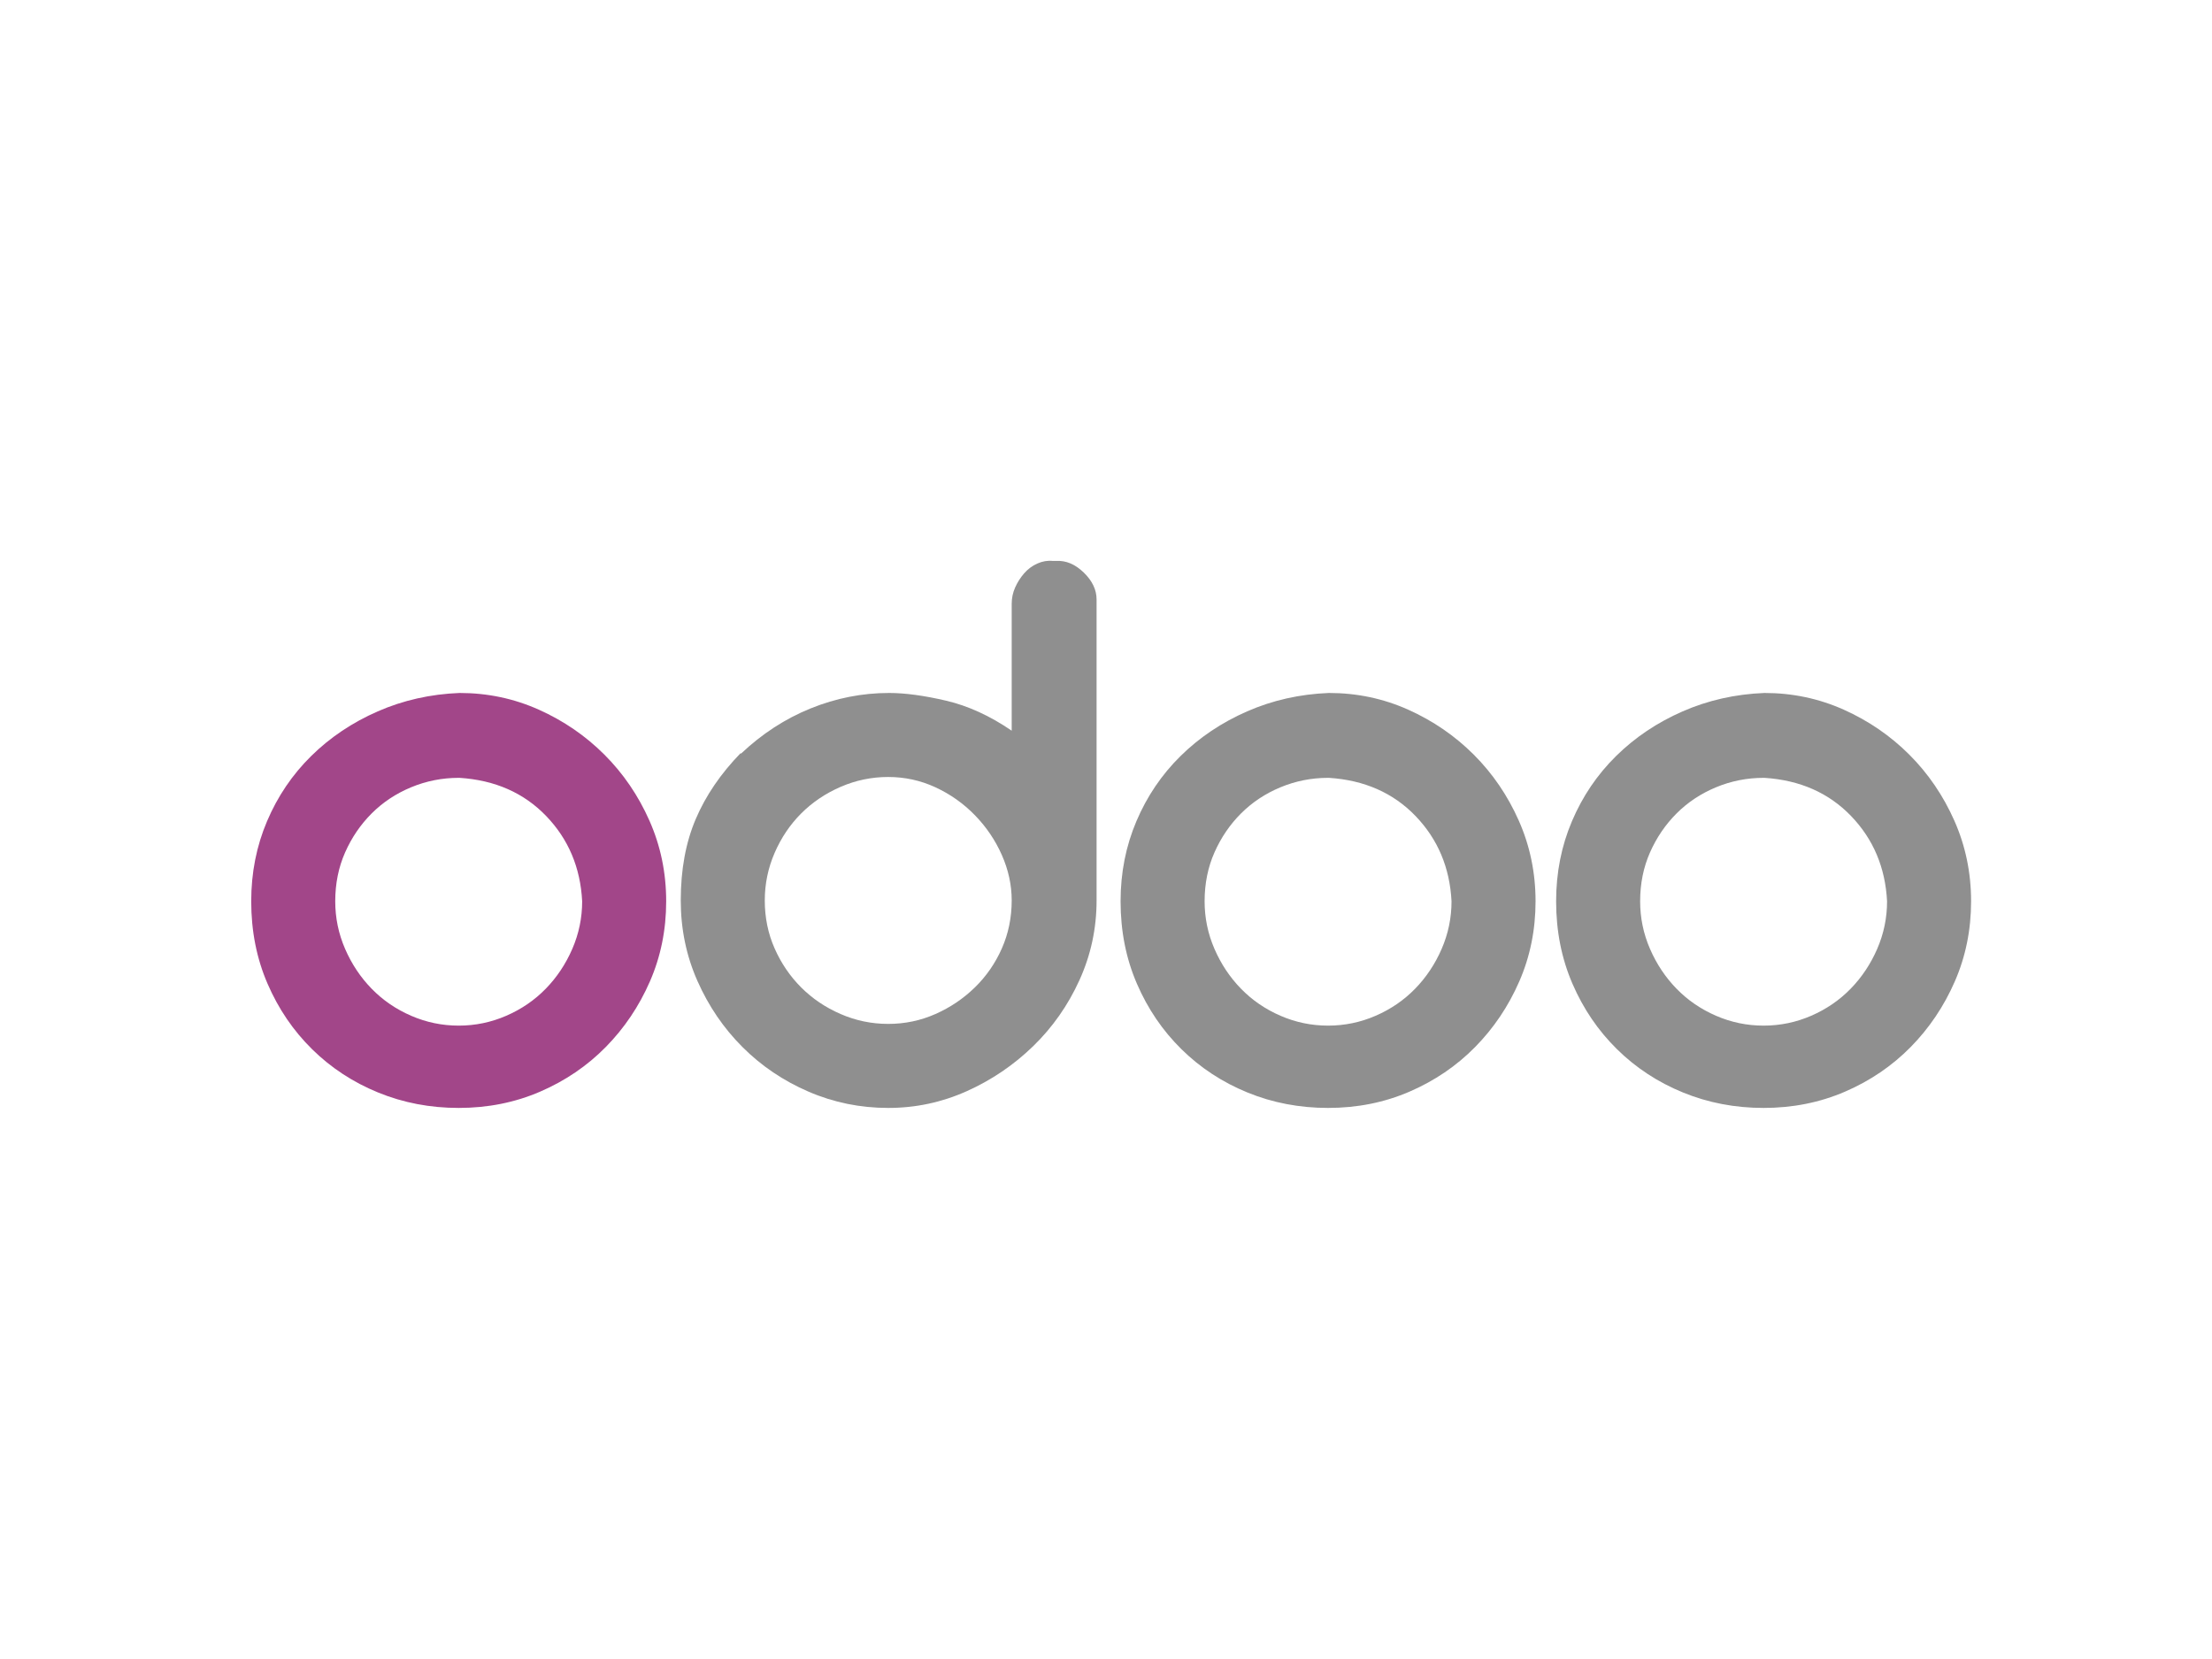
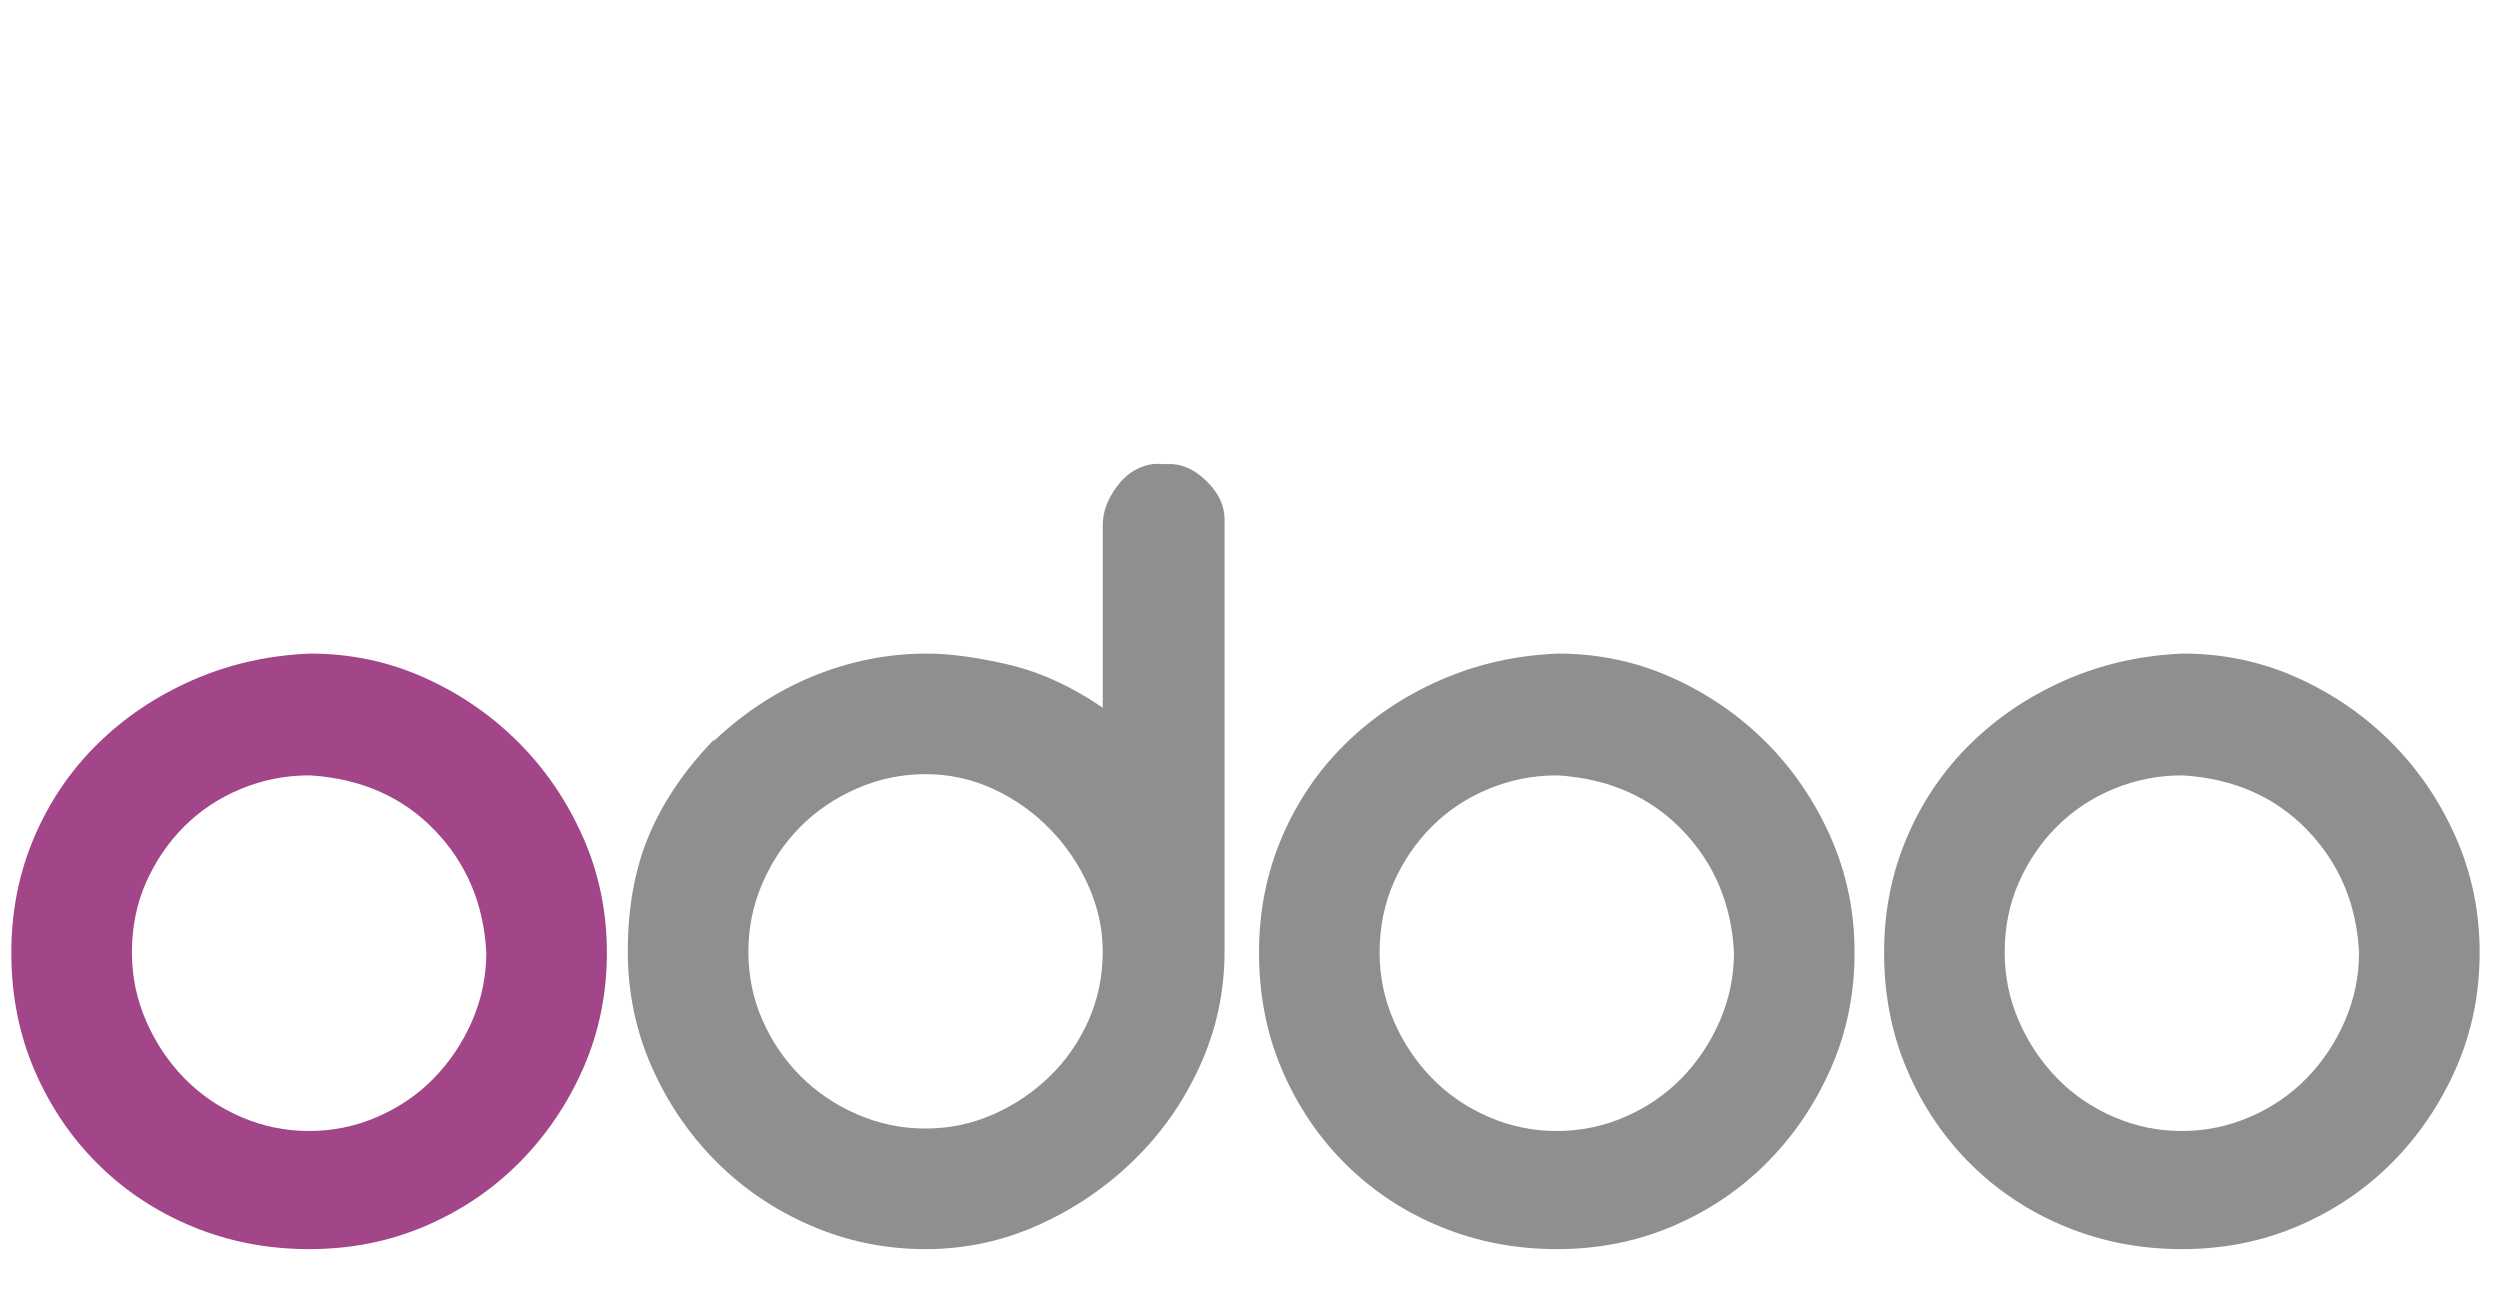
- <svg xmlns="http://www.w3.org/2000/svg" version="1.1" id="Layer_1" x="0px" y="0px" width="800px" height="600px" viewBox="0 0 800 600" enable-background="new 0 0 800 600" xml:space="preserve">
-   <g>
-     <path fill="#A24689" d="M166.205,250.621c10.126,0,19.689,2.016,28.683,6.046c8.992,4.031,16.898,9.458,23.721,16.279   c6.821,6.822,12.248,14.782,16.279,23.876c4.031,9.1,6.046,18.813,6.046,29.147c0,10.34-1.967,20.001-5.891,28.993   c-3.93,8.992-9.254,16.899-15.97,23.721c-6.72,6.821-14.627,12.199-23.721,16.124c-9.099,3.93-18.915,5.892-29.458,5.892   c-10.339,0-20.053-1.86-29.147-5.581c-9.099-3.722-17.054-8.939-23.876-15.659c-6.821-6.716-12.199-14.622-16.124-23.722   c-3.929-9.094-5.892-19.017-5.892-29.768c0-10.334,1.909-20,5.736-28.992c3.823-8.992,9.147-16.846,15.97-23.565   c6.821-6.716,14.83-12.094,24.031-16.124C145.788,253.257,155.662,251.037,166.205,250.621z M165.895,281.318   c-5.998,0-11.734,1.139-17.209,3.411c-5.479,2.277-10.232,5.427-14.264,9.458c-4.031,4.03-7.238,8.735-9.612,14.108   c-2.379,5.378-3.566,11.27-3.566,17.674c0,5.998,1.188,11.735,3.566,17.21c2.374,5.479,5.581,10.286,9.612,14.419   c4.031,4.137,8.784,7.393,14.264,9.767c5.475,2.379,11.211,3.566,17.209,3.566c5.993,0,11.73-1.188,17.21-3.566   c5.475-2.374,10.232-5.63,14.264-9.767c4.031-4.133,7.233-8.939,9.612-14.419c2.374-5.475,3.565-11.212,3.565-17.21   c-0.62-12.194-4.961-22.48-13.022-30.853c-8.063-8.372-18.504-12.97-31.318-13.799H165.895z" />
-     <path fill="#8F8F8F" d="M382.019,202.869c3.513-0.204,6.821,1.191,9.923,4.186c3.101,2.999,4.65,6.255,4.65,9.768V325.66   c0,10.131-2.068,19.743-6.201,28.837c-4.138,9.1-9.719,17.055-16.744,23.876c-7.03,6.822-15.039,12.249-24.031,16.279   c-8.992,4.031-18.45,6.047-28.372,6.047c-10.131,0-19.743-1.962-28.838-5.892c-9.099-3.925-17.054-9.303-23.876-16.124   c-6.821-6.821-12.248-14.777-16.279-23.876c-4.031-9.094-6.046-18.809-6.046-29.147c0-11.163,1.807-20.979,5.426-29.458   c3.614-8.474,9.041-16.434,16.279-23.876v0.311c7.646-7.233,16.071-12.714,25.271-16.435c9.196-3.721,18.653-5.581,28.372-5.581   c5.785,0,12.66,0.93,20.62,2.791c7.956,1.86,15.863,5.479,23.722,10.853v-45.892c0-2.064,0.411-4.031,1.24-5.892   c0.823-1.86,1.909-3.566,3.256-5.116c1.342-1.551,2.945-2.738,4.806-3.566c1.86-0.823,3.722-1.134,5.582-0.93H382.019z    M365.895,325.66c0-5.581-1.192-11.057-3.566-16.435c-2.379-5.373-5.635-10.179-9.768-14.418   c-4.138-4.235-8.891-7.598-14.264-10.078c-5.378-2.48-11.061-3.721-17.054-3.721c-5.998,0-11.734,1.191-17.21,3.565   c-5.479,2.379-10.232,5.582-14.264,9.613c-4.03,4.03-7.238,8.788-9.612,14.263c-2.379,5.48-3.565,11.217-3.565,17.21   c0,6.201,1.187,11.991,3.565,17.364c2.374,5.378,5.582,10.078,9.612,14.108c4.031,4.031,8.784,7.238,14.264,9.612   c5.476,2.379,11.212,3.566,17.21,3.566c5.993,0,11.676-1.188,17.054-3.566c5.373-2.374,10.126-5.581,14.264-9.612   c4.133-4.03,7.389-8.73,9.768-14.108C364.702,337.651,365.895,331.861,365.895,325.66z" />
-     <path fill="#8F8F8F" d="M480.623,250.621c10.126,0,19.689,2.016,28.683,6.046c8.992,4.031,16.898,9.458,23.721,16.279   c6.821,6.822,12.248,14.782,16.279,23.876c4.031,9.1,6.046,18.813,6.046,29.147c0,10.34-1.967,20.001-5.891,28.993   c-3.93,8.992-9.254,16.899-15.97,23.721c-6.72,6.821-14.627,12.199-23.721,16.124c-9.099,3.93-18.915,5.892-29.458,5.892   c-10.339,0-20.053-1.86-29.147-5.581c-9.099-3.722-17.054-8.939-23.876-15.659c-6.821-6.716-12.199-14.622-16.124-23.722   c-3.929-9.094-5.892-19.017-5.892-29.768c0-10.334,1.909-20,5.736-28.992c3.823-8.992,9.147-16.846,15.97-23.565   c6.821-6.716,14.83-12.094,24.031-16.124C460.206,253.257,470.08,251.037,480.623,250.621z M480.313,281.318   c-5.998,0-11.734,1.139-17.209,3.411c-5.479,2.277-10.232,5.427-14.264,9.458c-4.031,4.03-7.238,8.735-9.612,14.108   c-2.379,5.378-3.566,11.27-3.566,17.674c0,5.998,1.188,11.735,3.566,17.21c2.374,5.479,5.581,10.286,9.612,14.419   c4.031,4.137,8.784,7.393,14.264,9.767c5.475,2.379,11.211,3.566,17.209,3.566c5.993,0,11.73-1.188,17.21-3.566   c5.475-2.374,10.232-5.63,14.264-9.767c4.031-4.133,7.233-8.939,9.612-14.419c2.374-5.475,3.565-11.212,3.565-17.21   c-0.62-12.194-4.961-22.48-13.022-30.853c-8.063-8.372-18.504-12.97-31.318-13.799H480.313z" />
-     <path fill="#8F8F8F" d="M638.142,250.621c10.126,0,19.689,2.016,28.683,6.046c8.992,4.031,16.898,9.458,23.721,16.279   c6.821,6.822,12.248,14.782,16.279,23.876c4.031,9.1,6.046,18.813,6.046,29.147c0,10.34-1.967,20.001-5.891,28.993   c-3.93,8.992-9.254,16.899-15.97,23.721c-6.72,6.821-14.627,12.199-23.721,16.124c-9.099,3.93-18.915,5.892-29.458,5.892   c-10.339,0-20.053-1.86-29.147-5.581c-9.099-3.722-17.054-8.939-23.876-15.659c-6.821-6.716-12.199-14.622-16.124-23.722   c-3.929-9.094-5.892-19.017-5.892-29.768c0-10.334,1.909-20,5.736-28.992c3.823-8.992,9.147-16.846,15.97-23.565   c6.821-6.716,14.83-12.094,24.031-16.124C617.725,253.257,627.599,251.037,638.142,250.621z M637.831,281.318   c-5.998,0-11.734,1.139-17.209,3.411c-5.479,2.277-10.232,5.427-14.264,9.458c-4.031,4.03-7.238,8.735-9.612,14.108   c-2.379,5.378-3.566,11.27-3.566,17.674c0,5.998,1.188,11.735,3.566,17.21c2.374,5.479,5.581,10.286,9.612,14.419   c4.031,4.137,8.784,7.393,14.264,9.767c5.475,2.379,11.211,3.566,17.209,3.566c5.993,0,11.73-1.188,17.21-3.566   c5.475-2.374,10.232-5.63,14.264-9.767c4.031-4.133,7.233-8.939,9.612-14.419c2.374-5.475,3.565-11.212,3.565-17.21   c-0.62-12.194-4.961-22.48-13.023-30.853c-8.062-8.372-18.503-12.97-31.317-13.799H637.831z" />
+ <svg xmlns="http://www.w3.org/2000/svg" width="100%" height="100%" viewBox="0 0 630 330" version="1.1" xml:space="preserve" style="fill-rule:evenodd;clip-rule:evenodd;stroke-linejoin:round;stroke-miterlimit:2;">
+   <g id="ArtBoard1" transform="matrix(1,0,0,1.48042,-88.8881,-285.915)">
+     <rect x="88.888" y="193.131" width="629.325" height="222.89" style="fill:none;" />
+     <g transform="matrix(1,0,0,0.675484,0.888129,135.094)">
+       <path d="M166.205,250.621C176.331,250.621 185.894,252.637 194.888,256.667C203.88,260.698 211.786,266.125 218.609,272.946C225.43,279.768 230.857,287.728 234.888,296.822C238.919,305.922 240.934,315.635 240.934,325.969C240.934,336.309 238.967,345.97 235.043,354.962C231.113,363.954 225.789,371.861 219.073,378.683C212.353,385.504 204.446,390.882 195.352,394.807C186.253,398.737 176.437,400.699 165.894,400.699C155.555,400.699 145.841,398.839 136.747,395.118C127.648,391.396 119.693,386.179 112.871,379.459C106.05,372.743 100.672,364.837 96.747,355.737C92.818,346.643 90.855,336.72 90.855,325.969C90.855,315.635 92.764,305.969 96.591,296.977C100.414,287.985 105.738,280.131 112.561,273.412C119.382,266.696 127.391,261.318 136.592,257.288C145.788,253.257 155.662,251.037 166.205,250.621ZM165.895,281.318C159.897,281.318 154.161,282.457 148.686,284.729C143.207,287.006 138.454,290.156 134.422,294.187C130.391,298.217 127.184,302.922 124.81,308.295C122.431,313.673 121.244,319.565 121.244,325.969C121.244,331.967 122.432,337.704 124.81,343.179C127.184,348.658 130.391,353.465 134.422,357.598C138.453,361.735 143.206,364.991 148.686,367.365C154.161,369.744 159.897,370.931 165.895,370.931C171.888,370.931 177.625,369.743 183.105,367.365C188.58,364.991 193.337,361.735 197.369,357.598C201.4,353.465 204.602,348.659 206.981,343.179C209.355,337.704 210.546,331.967 210.546,325.969C209.926,313.775 205.585,303.489 197.524,295.116C189.461,286.744 179.02,282.146 166.206,281.317L165.895,281.317L165.895,281.318Z" style="fill:rgb(162,70,137);fill-rule:nonzero;" />
+       <path d="M382.019,202.869C385.532,202.665 388.84,204.06 391.942,207.055C395.043,210.054 396.592,213.31 396.592,216.823L396.592,325.66C396.592,335.791 394.524,345.403 390.391,354.497C386.253,363.597 380.672,371.552 373.647,378.373C366.617,385.195 358.608,390.622 349.616,394.652C340.624,398.683 331.166,400.699 321.244,400.699C311.113,400.699 301.501,398.737 292.406,394.807C283.307,390.882 275.352,385.504 268.53,378.683C261.709,371.862 256.282,363.906 252.251,354.807C248.22,345.713 246.205,335.998 246.205,325.66C246.205,314.497 248.012,304.681 251.631,296.202C255.245,287.728 260.672,279.768 267.91,272.326L267.91,272.637C275.556,265.404 283.981,259.923 293.181,256.202C302.377,252.481 311.834,250.621 321.553,250.621C327.338,250.621 334.213,251.551 342.173,253.412C350.129,255.272 358.036,258.891 365.895,264.265L365.895,218.373C365.895,216.309 366.306,214.342 367.135,212.481C367.958,210.621 369.044,208.915 370.391,207.365C371.733,205.814 373.336,204.627 375.197,203.799C377.057,202.976 378.919,202.665 380.779,202.869L382.019,202.869ZM365.895,325.66C365.895,320.079 364.703,314.603 362.329,309.225C359.95,303.852 356.694,299.046 352.561,294.807C348.423,290.572 343.67,287.209 338.297,284.729C332.919,282.249 327.236,281.008 321.243,281.008C315.245,281.008 309.509,282.199 304.033,284.573C298.554,286.952 293.801,290.155 289.769,294.186C285.739,298.216 282.531,302.974 280.157,308.449C277.778,313.929 276.592,319.666 276.592,325.659C276.592,331.86 277.779,337.65 280.157,343.023C282.531,348.401 285.739,353.101 289.769,357.131C293.8,361.162 298.553,364.369 304.033,366.743C309.509,369.122 315.245,370.309 321.243,370.309C327.236,370.309 332.919,369.121 338.297,366.743C343.67,364.369 348.423,361.162 352.561,357.131C356.694,353.101 359.95,348.401 362.329,343.023C364.702,337.651 365.895,331.861 365.895,325.66Z" style="fill:rgb(143,143,143);fill-rule:nonzero;" />
+       <path d="M480.623,250.621C490.749,250.621 500.312,252.637 509.306,256.667C518.298,260.698 526.204,266.125 533.027,272.946C539.848,279.768 545.275,287.728 549.306,296.822C553.337,305.922 555.352,315.635 555.352,325.969C555.352,336.309 553.385,345.97 549.461,354.962C545.531,363.954 540.207,371.861 533.491,378.683C526.771,385.504 518.864,390.882 509.77,394.807C500.671,398.737 490.855,400.699 480.312,400.699C469.973,400.699 460.259,398.839 451.165,395.118C442.066,391.396 434.111,386.179 427.289,379.459C420.468,372.743 415.09,364.837 411.165,355.737C407.236,346.643 405.273,336.72 405.273,325.969C405.273,315.635 407.182,305.969 411.009,296.977C414.832,287.985 420.156,280.131 426.979,273.412C433.8,266.696 441.809,261.318 451.01,257.288C460.206,253.257 470.08,251.037 480.623,250.621ZM480.313,281.318C474.315,281.318 468.579,282.457 463.104,284.729C457.625,287.006 452.872,290.156 448.84,294.187C444.809,298.217 441.602,302.922 439.228,308.295C436.849,313.673 435.662,319.565 435.662,325.969C435.662,331.967 436.85,337.704 439.228,343.179C441.602,348.658 444.809,353.465 448.84,357.598C452.871,361.735 457.624,364.991 463.104,367.365C468.579,369.744 474.315,370.931 480.313,370.931C486.306,370.931 492.043,369.743 497.523,367.365C502.998,364.991 507.755,361.735 511.787,357.598C515.818,353.465 519.02,348.659 521.399,343.179C523.773,337.704 524.964,331.967 524.964,325.969C524.344,313.775 520.003,303.489 511.942,295.116C503.879,286.744 493.438,282.146 480.624,281.317L480.313,281.317L480.313,281.318Z" style="fill:rgb(143,143,143);fill-rule:nonzero;" />
+       <path d="M638.142,250.621C648.268,250.621 657.831,252.637 666.825,256.667C675.817,260.698 683.723,266.125 690.546,272.946C697.367,279.768 702.794,287.728 706.825,296.822C710.856,305.922 712.871,315.635 712.871,325.969C712.871,336.309 710.904,345.97 706.98,354.962C703.05,363.954 697.726,371.861 691.01,378.683C684.29,385.504 676.383,390.882 667.289,394.807C658.19,398.737 648.374,400.699 637.831,400.699C627.492,400.699 617.778,398.839 608.684,395.118C599.585,391.396 591.63,386.179 584.808,379.459C577.987,372.743 572.609,364.837 568.684,355.737C564.755,346.643 562.792,336.72 562.792,325.969C562.792,315.635 564.701,305.969 568.528,296.977C572.351,287.985 577.675,280.131 584.498,273.412C591.319,266.696 599.328,261.318 608.529,257.288C617.725,253.257 627.599,251.037 638.142,250.621ZM637.831,281.318C631.833,281.318 626.097,282.457 620.622,284.729C615.143,287.006 610.39,290.156 606.358,294.187C602.327,298.217 599.12,302.922 596.746,308.295C594.367,313.673 593.18,319.565 593.18,325.969C593.18,331.967 594.368,337.704 596.746,343.179C599.12,348.658 602.327,353.465 606.358,357.598C610.389,361.735 615.142,364.991 620.622,367.365C626.097,369.744 631.833,370.931 637.831,370.931C643.824,370.931 649.561,369.743 655.041,367.365C660.516,364.991 665.273,361.735 669.305,357.598C673.336,353.465 676.538,348.659 678.917,343.179C681.291,337.704 682.482,331.967 682.482,325.969C681.862,313.775 677.521,303.489 669.459,295.116C661.397,286.744 650.956,282.146 638.142,281.317L637.831,281.317L637.831,281.318Z" style="fill:rgb(143,143,143);fill-rule:nonzero;" />
+     </g>
  </g>
</svg>
